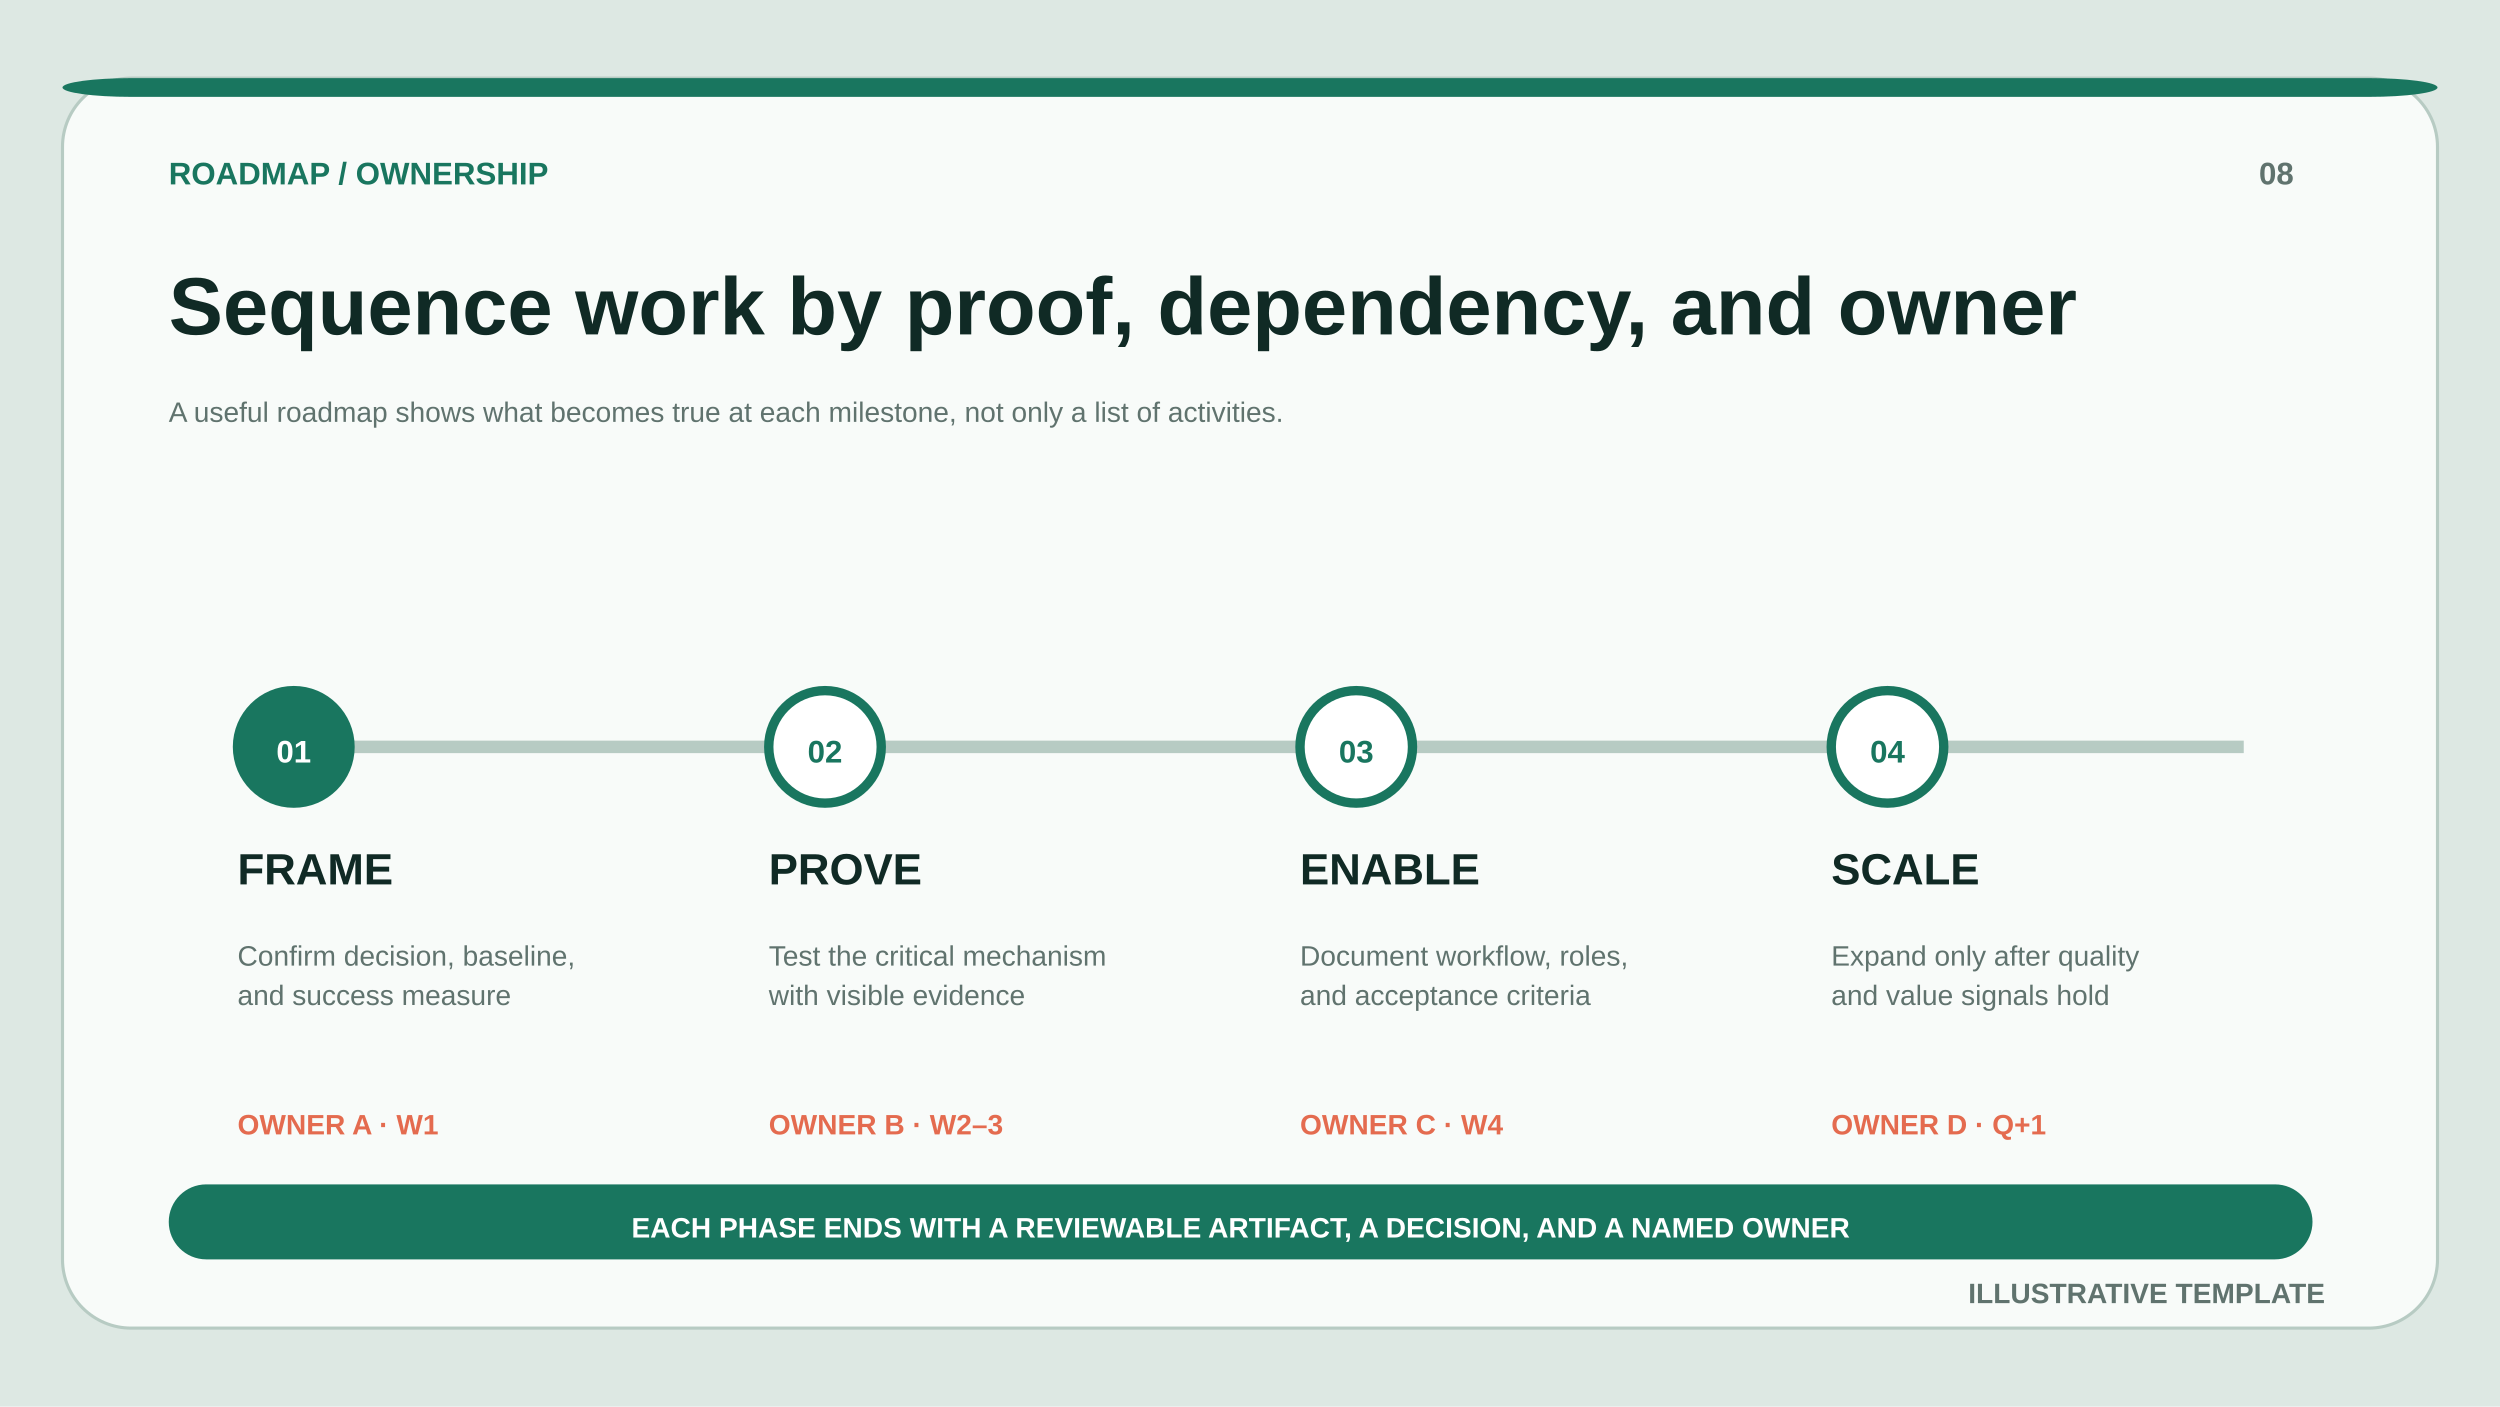
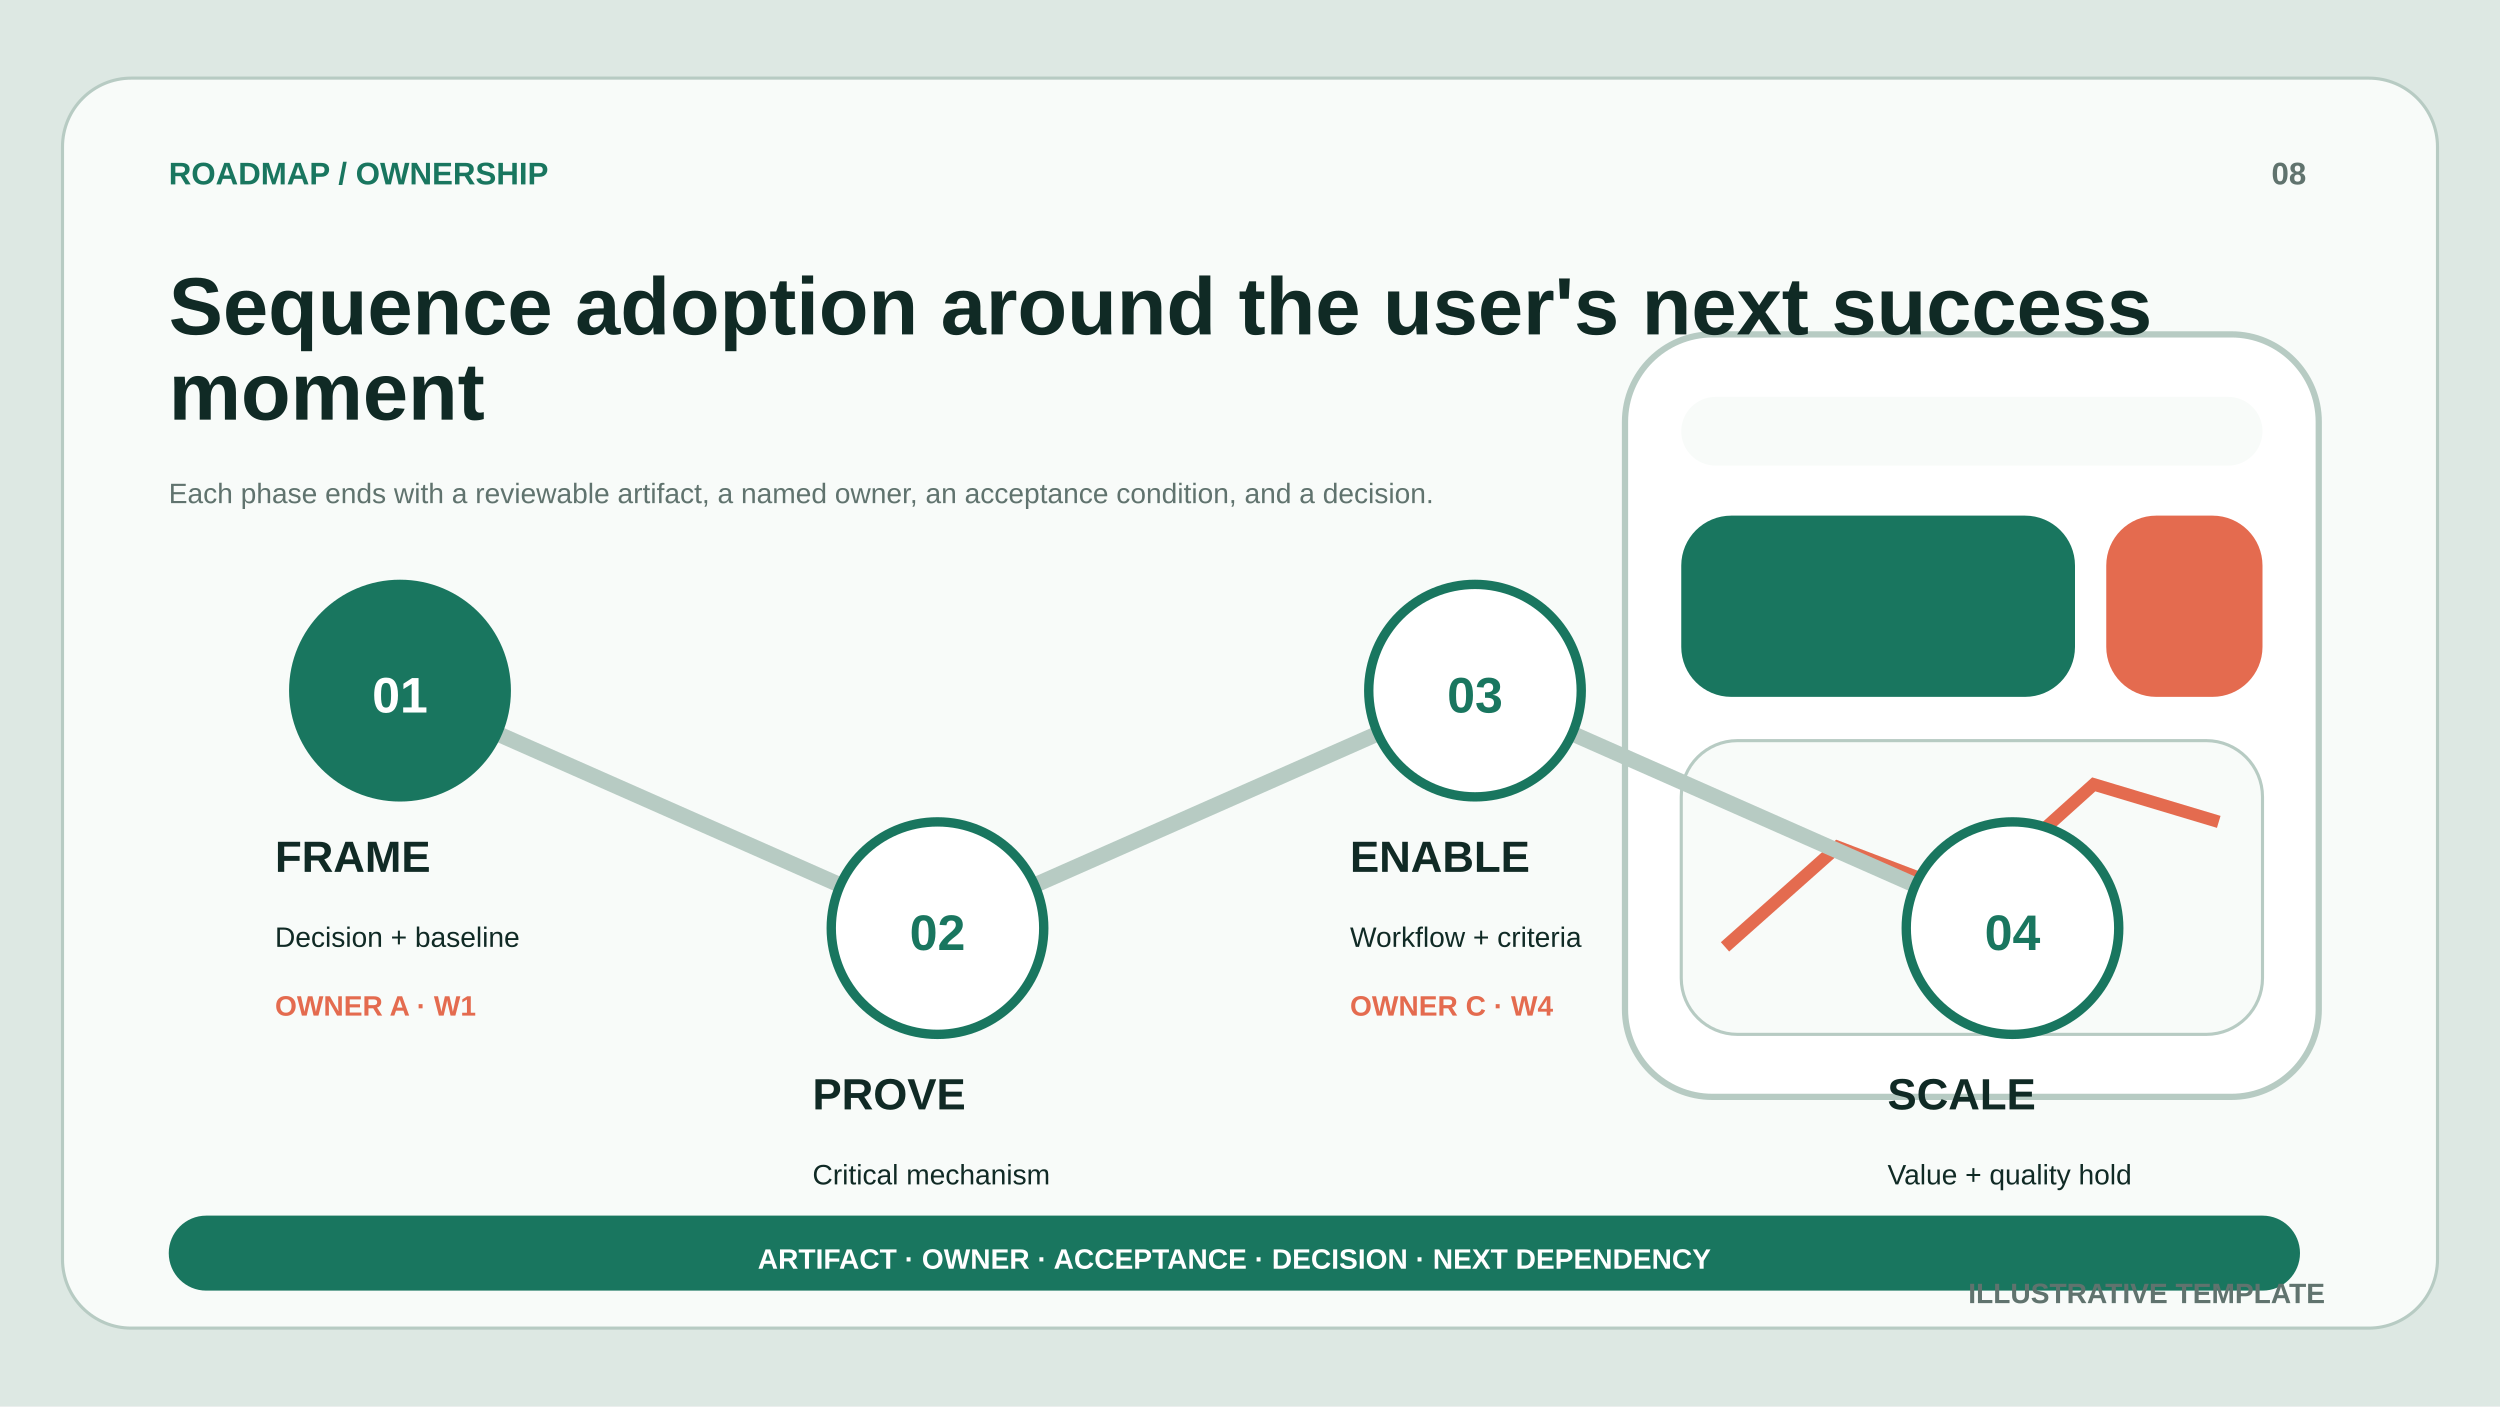
<svg xmlns="http://www.w3.org/2000/svg" width="1600" height="900" viewBox="0 0 1600 900">
  <rect x="0" y="0" width="1600" height="900" rx="0" fill="#DDE8E3" stroke="none" stroke-width="0" />
  <g transform="translate(40 50) scale(2)">
    <rect x="0" y="0" width="760" height="400" rx="22" fill="#F8FBF9" stroke="#B7CBC3" stroke-width="1" />
-     <rect x="0" y="0" width="760" height="6" rx="22" fill="#19765F" stroke="none" stroke-width="0" />
+     <rect x="500" y="82" width="222" height="244" rx="28" fill="#FFFFFF" stroke="#B7CBC3" stroke-width="2" />
+     <rect x="518" y="102" width="186" height="22" rx="11" fill="#F8FBF9" stroke="none" stroke-width="0" />
+     <rect x="518" y="140" width="126" height="58" rx="16" fill="#19765F" stroke="none" stroke-width="0" />
+     <rect x="654" y="140" width="50" height="58" rx="16" fill="#E46B4F" stroke="none" stroke-width="0" />
+     <rect x="518" y="212" width="186" height="94" rx="18" fill="#F8FBF9" stroke="#B7CBC3" stroke-width="1" />
+     <polyline points="532,278 568,246 610,262 650,226 690,238" fill="none" stroke="#E46B4F" stroke-width="4" />
    <text data-role="label" x="34" y="34" font-family="Arial" font-size="10" font-weight="700" fill="#19765F" text-anchor="start">
      <tspan x="34" dy="0">ROADMAP / OWNERSHIP</tspan>
    </text>
-     <text data-role="page-number" x="714" y="34" font-family="Arial" font-size="10" font-weight="700" fill="#60736E" text-anchor="end">
-       <tspan x="714" dy="0">08</tspan>
+     <text data-role="page-number" x="718" y="34" font-family="Arial" font-size="10" font-weight="700" fill="#60736E" text-anchor="end">
+       <tspan x="718" dy="0">08</tspan>
    </text>
-     <text data-role="slide-title" x="34" y="82" font-family="Arial" font-size="26" font-weight="700" fill="#102A25" text-anchor="start">
-       <tspan x="34" dy="0">Sequence work by proof, dependency, and owner</tspan>
+     <text data-role="slide-title" x="34" y="82" font-family="Aptos Display, Arial, sans-serif" font-size="26" font-weight="700" fill="#102A25" text-anchor="start">
+       <tspan x="34" dy="0">Sequence adoption around the user's next success</tspan>
+       <tspan x="34" dy="27.3">moment</tspan>
    </text>
-     <text data-role="caption" x="34" y="110" font-family="Arial" font-size="9" font-weight="400" fill="#60736E" text-anchor="start">
-       <tspan x="34" dy="0">A useful roadmap shows what becomes true at each milestone, not only a list of activities.</tspan>
+     <text data-role="caption" x="34" y="136" font-family="Arial" font-size="9" font-weight="400" fill="#60736E" text-anchor="start">
+       <tspan x="34" dy="0">Each phase ends with a reviewable artifact, a named owner, an acceptance condition, and a decision.</tspan>
    </text>
-     <line x1="64" y1="214" x2="698" y2="214" stroke="#B7CBC3" stroke-width="4" />
-     <circle cx="74" cy="214" r="18" fill="#19765F" stroke="#19765F" stroke-width="3" />
-     <text data-role="page-number" x="74" y="219" font-family="Arial" font-size="10" font-weight="700" fill="#FFFFFF" text-anchor="middle">
-       <tspan x="74" dy="0">01</tspan>
+     <polyline points="108,196 280,272 452,196 624,272" fill="none" stroke="#B7CBC3" stroke-width="5" />
+     <circle cx="108" cy="196" r="34" fill="#19765F" stroke="#19765F" stroke-width="3" />
+     <text data-role="metric" x="108" y="203" font-family="Aptos Display, Arial, sans-serif" font-size="16" font-weight="700" fill="#FFFFFF" text-anchor="middle">
+       <tspan x="108" dy="0">01</tspan>
    </text>
-     <text data-role="subheading" x="56" y="258" font-family="Arial" font-size="14" font-weight="700" fill="#102A25" text-anchor="start">
-       <tspan x="56" dy="0">FRAME</tspan>
+     <text data-role="subheading" x="68" y="254" font-family="Arial" font-size="14" font-weight="700" fill="#102A25" text-anchor="start">
+       <tspan x="68" dy="0">FRAME</tspan>
    </text>
-     <text data-role="body" x="56" y="284" font-family="Arial" font-size="9" font-weight="400" fill="#60736E" text-anchor="start">
-       <tspan x="56" dy="0">Confirm decision, baseline,</tspan>
-       <tspan x="56" dy="12.6">and success measure</tspan>
+     <text data-role="body" x="68" y="278" font-family="Arial" font-size="9" font-weight="400" fill="#102A25" text-anchor="start">
+       <tspan x="68" dy="0">Decision + baseline</tspan>
    </text>
-     <text data-role="annotation" x="56" y="338" font-family="Arial" font-size="9" font-weight="700" fill="#E46B4F" text-anchor="start">
-       <tspan x="56" dy="0">OWNER A · W1</tspan>
+     <text data-role="annotation" x="68" y="300" font-family="Arial" font-size="9" font-weight="700" fill="#E46B4F" text-anchor="start">
+       <tspan x="68" dy="0">OWNER A · W1</tspan>
    </text>
-     <circle cx="244" cy="214" r="18" fill="#FFFFFF" stroke="#19765F" stroke-width="3" />
-     <text data-role="page-number" x="244" y="219" font-family="Arial" font-size="10" font-weight="700" fill="#19765F" text-anchor="middle">
-       <tspan x="244" dy="0">02</tspan>
+     <circle cx="280" cy="272" r="34" fill="#FFFFFF" stroke="#19765F" stroke-width="3" />
+     <text data-role="metric" x="280" y="279" font-family="Aptos Display, Arial, sans-serif" font-size="16" font-weight="700" fill="#19765F" text-anchor="middle">
+       <tspan x="280" dy="0">02</tspan>
    </text>
-     <text data-role="subheading" x="226" y="258" font-family="Arial" font-size="14" font-weight="700" fill="#102A25" text-anchor="start">
-       <tspan x="226" dy="0">PROVE</tspan>
+     <text data-role="subheading" x="240" y="330" font-family="Arial" font-size="14" font-weight="700" fill="#102A25" text-anchor="start">
+       <tspan x="240" dy="0">PROVE</tspan>
    </text>
-     <text data-role="body" x="226" y="284" font-family="Arial" font-size="9" font-weight="400" fill="#60736E" text-anchor="start">
-       <tspan x="226" dy="0">Test the critical mechanism</tspan>
-       <tspan x="226" dy="12.6">with visible evidence</tspan>
+     <text data-role="body" x="240" y="354" font-family="Arial" font-size="9" font-weight="400" fill="#102A25" text-anchor="start">
+       <tspan x="240" dy="0">Critical mechanism</tspan>
    </text>
-     <text data-role="annotation" x="226" y="338" font-family="Arial" font-size="9" font-weight="700" fill="#E46B4F" text-anchor="start">
-       <tspan x="226" dy="0">OWNER B · W2–3</tspan>
+     <text data-role="annotation" x="240" y="376" font-family="Arial" font-size="9" font-weight="700" fill="#E46B4F" text-anchor="start">
+       <tspan x="240" dy="0">OWNER B · W2–3</tspan>
    </text>
-     <circle cx="414" cy="214" r="18" fill="#FFFFFF" stroke="#19765F" stroke-width="3" />
-     <text data-role="page-number" x="414" y="219" font-family="Arial" font-size="10" font-weight="700" fill="#19765F" text-anchor="middle">
-       <tspan x="414" dy="0">03</tspan>
+     <circle cx="452" cy="196" r="34" fill="#FFFFFF" stroke="#19765F" stroke-width="3" />
+     <text data-role="metric" x="452" y="203" font-family="Aptos Display, Arial, sans-serif" font-size="16" font-weight="700" fill="#19765F" text-anchor="middle">
+       <tspan x="452" dy="0">03</tspan>
    </text>
-     <text data-role="subheading" x="396" y="258" font-family="Arial" font-size="14" font-weight="700" fill="#102A25" text-anchor="start">
-       <tspan x="396" dy="0">ENABLE</tspan>
+     <text data-role="subheading" x="412" y="254" font-family="Arial" font-size="14" font-weight="700" fill="#102A25" text-anchor="start">
+       <tspan x="412" dy="0">ENABLE</tspan>
    </text>
-     <text data-role="body" x="396" y="284" font-family="Arial" font-size="9" font-weight="400" fill="#60736E" text-anchor="start">
-       <tspan x="396" dy="0">Document workflow, roles,</tspan>
-       <tspan x="396" dy="12.6">and acceptance criteria</tspan>
+     <text data-role="body" x="412" y="278" font-family="Arial" font-size="9" font-weight="400" fill="#102A25" text-anchor="start">
+       <tspan x="412" dy="0">Workflow + criteria</tspan>
    </text>
-     <text data-role="annotation" x="396" y="338" font-family="Arial" font-size="9" font-weight="700" fill="#E46B4F" text-anchor="start">
-       <tspan x="396" dy="0">OWNER C · W4</tspan>
+     <text data-role="annotation" x="412" y="300" font-family="Arial" font-size="9" font-weight="700" fill="#E46B4F" text-anchor="start">
+       <tspan x="412" dy="0">OWNER C · W4</tspan>
    </text>
-     <circle cx="584" cy="214" r="18" fill="#FFFFFF" stroke="#19765F" stroke-width="3" />
-     <text data-role="page-number" x="584" y="219" font-family="Arial" font-size="10" font-weight="700" fill="#19765F" text-anchor="middle">
-       <tspan x="584" dy="0">04</tspan>
+     <circle cx="624" cy="272" r="34" fill="#FFFFFF" stroke="#19765F" stroke-width="3" />
+     <text data-role="metric" x="624" y="279" font-family="Aptos Display, Arial, sans-serif" font-size="16" font-weight="700" fill="#19765F" text-anchor="middle">
+       <tspan x="624" dy="0">04</tspan>
    </text>
-     <text data-role="subheading" x="566" y="258" font-family="Arial" font-size="14" font-weight="700" fill="#102A25" text-anchor="start">
-       <tspan x="566" dy="0">SCALE</tspan>
+     <text data-role="subheading" x="584" y="330" font-family="Arial" font-size="14" font-weight="700" fill="#102A25" text-anchor="start">
+       <tspan x="584" dy="0">SCALE</tspan>
    </text>
-     <text data-role="body" x="566" y="284" font-family="Arial" font-size="9" font-weight="400" fill="#60736E" text-anchor="start">
-       <tspan x="566" dy="0">Expand only after quality</tspan>
-       <tspan x="566" dy="12.6">and value signals hold</tspan>
+     <text data-role="body" x="584" y="354" font-family="Arial" font-size="9" font-weight="400" fill="#102A25" text-anchor="start">
+       <tspan x="584" dy="0">Value + quality hold</tspan>
    </text>
-     <text data-role="annotation" x="566" y="338" font-family="Arial" font-size="9" font-weight="700" fill="#E46B4F" text-anchor="start">
-       <tspan x="566" dy="0">OWNER D · Q+1</tspan>
+     <text data-role="annotation" x="584" y="376" font-family="Arial" font-size="9" font-weight="700" fill="#E46B4F" text-anchor="start">
+       <tspan x="584" dy="0">OWNER D · Q+1</tspan>
    </text>
-     <rect x="34" y="354" width="686" height="24" rx="12" fill="#19765F" stroke="none" stroke-width="0" />
-     <text data-role="source" x="377" y="371" font-family="Arial" font-size="9" font-weight="700" fill="#FFFFFF" text-anchor="middle">
-       <tspan x="377" dy="0">EACH PHASE ENDS WITH A REVIEWABLE ARTIFACT, A DECISION, AND A NAMED OWNER</tspan>
+     <rect x="34" y="364" width="682" height="24" rx="12" fill="#19765F" stroke="none" stroke-width="0" />
+     <text data-role="source" x="375" y="381" font-family="Arial" font-size="9" font-weight="700" fill="#FFFFFF" text-anchor="middle">
+       <tspan x="375" dy="0">ARTIFACT · OWNER · ACCEPTANCE · DECISION · NEXT DEPENDENCY</tspan>
    </text>
    <text data-role="source" x="724" y="392" font-family="Arial" font-size="9" font-weight="700" fill="#60736E" text-anchor="end">
      <tspan x="724" dy="0">ILLUSTRATIVE TEMPLATE</tspan>
    </text>
  </g>
</svg>
